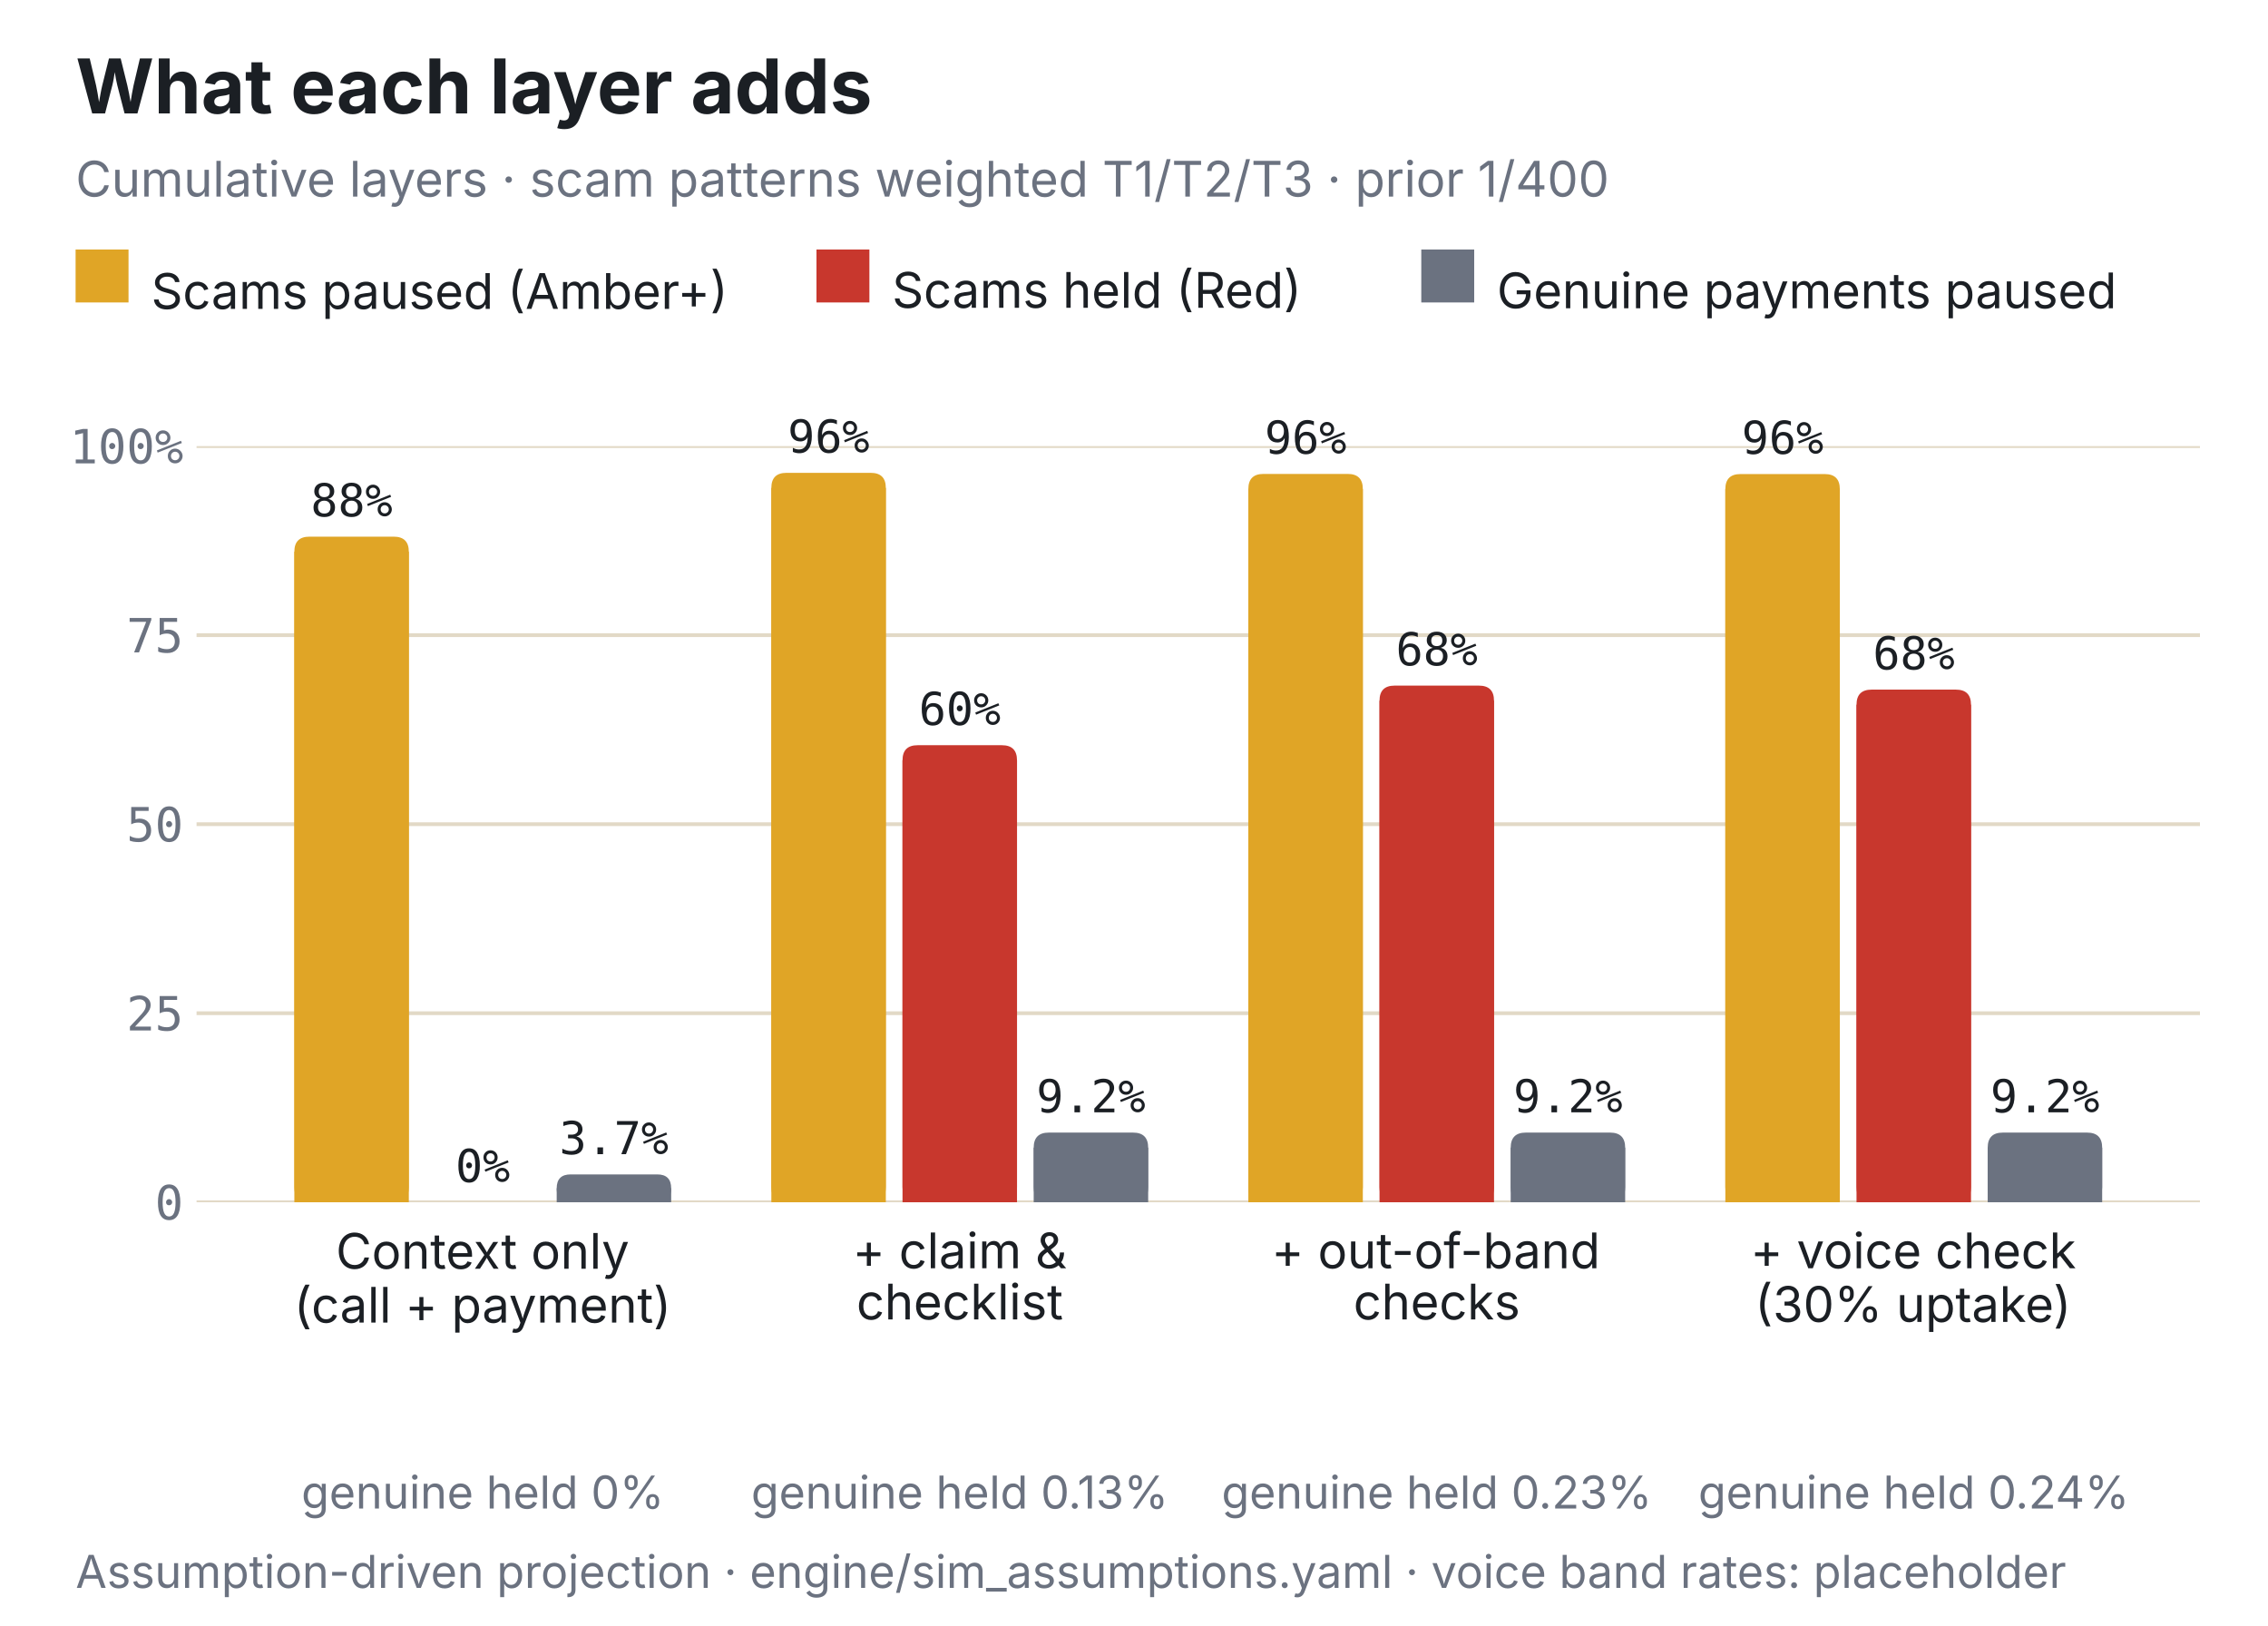
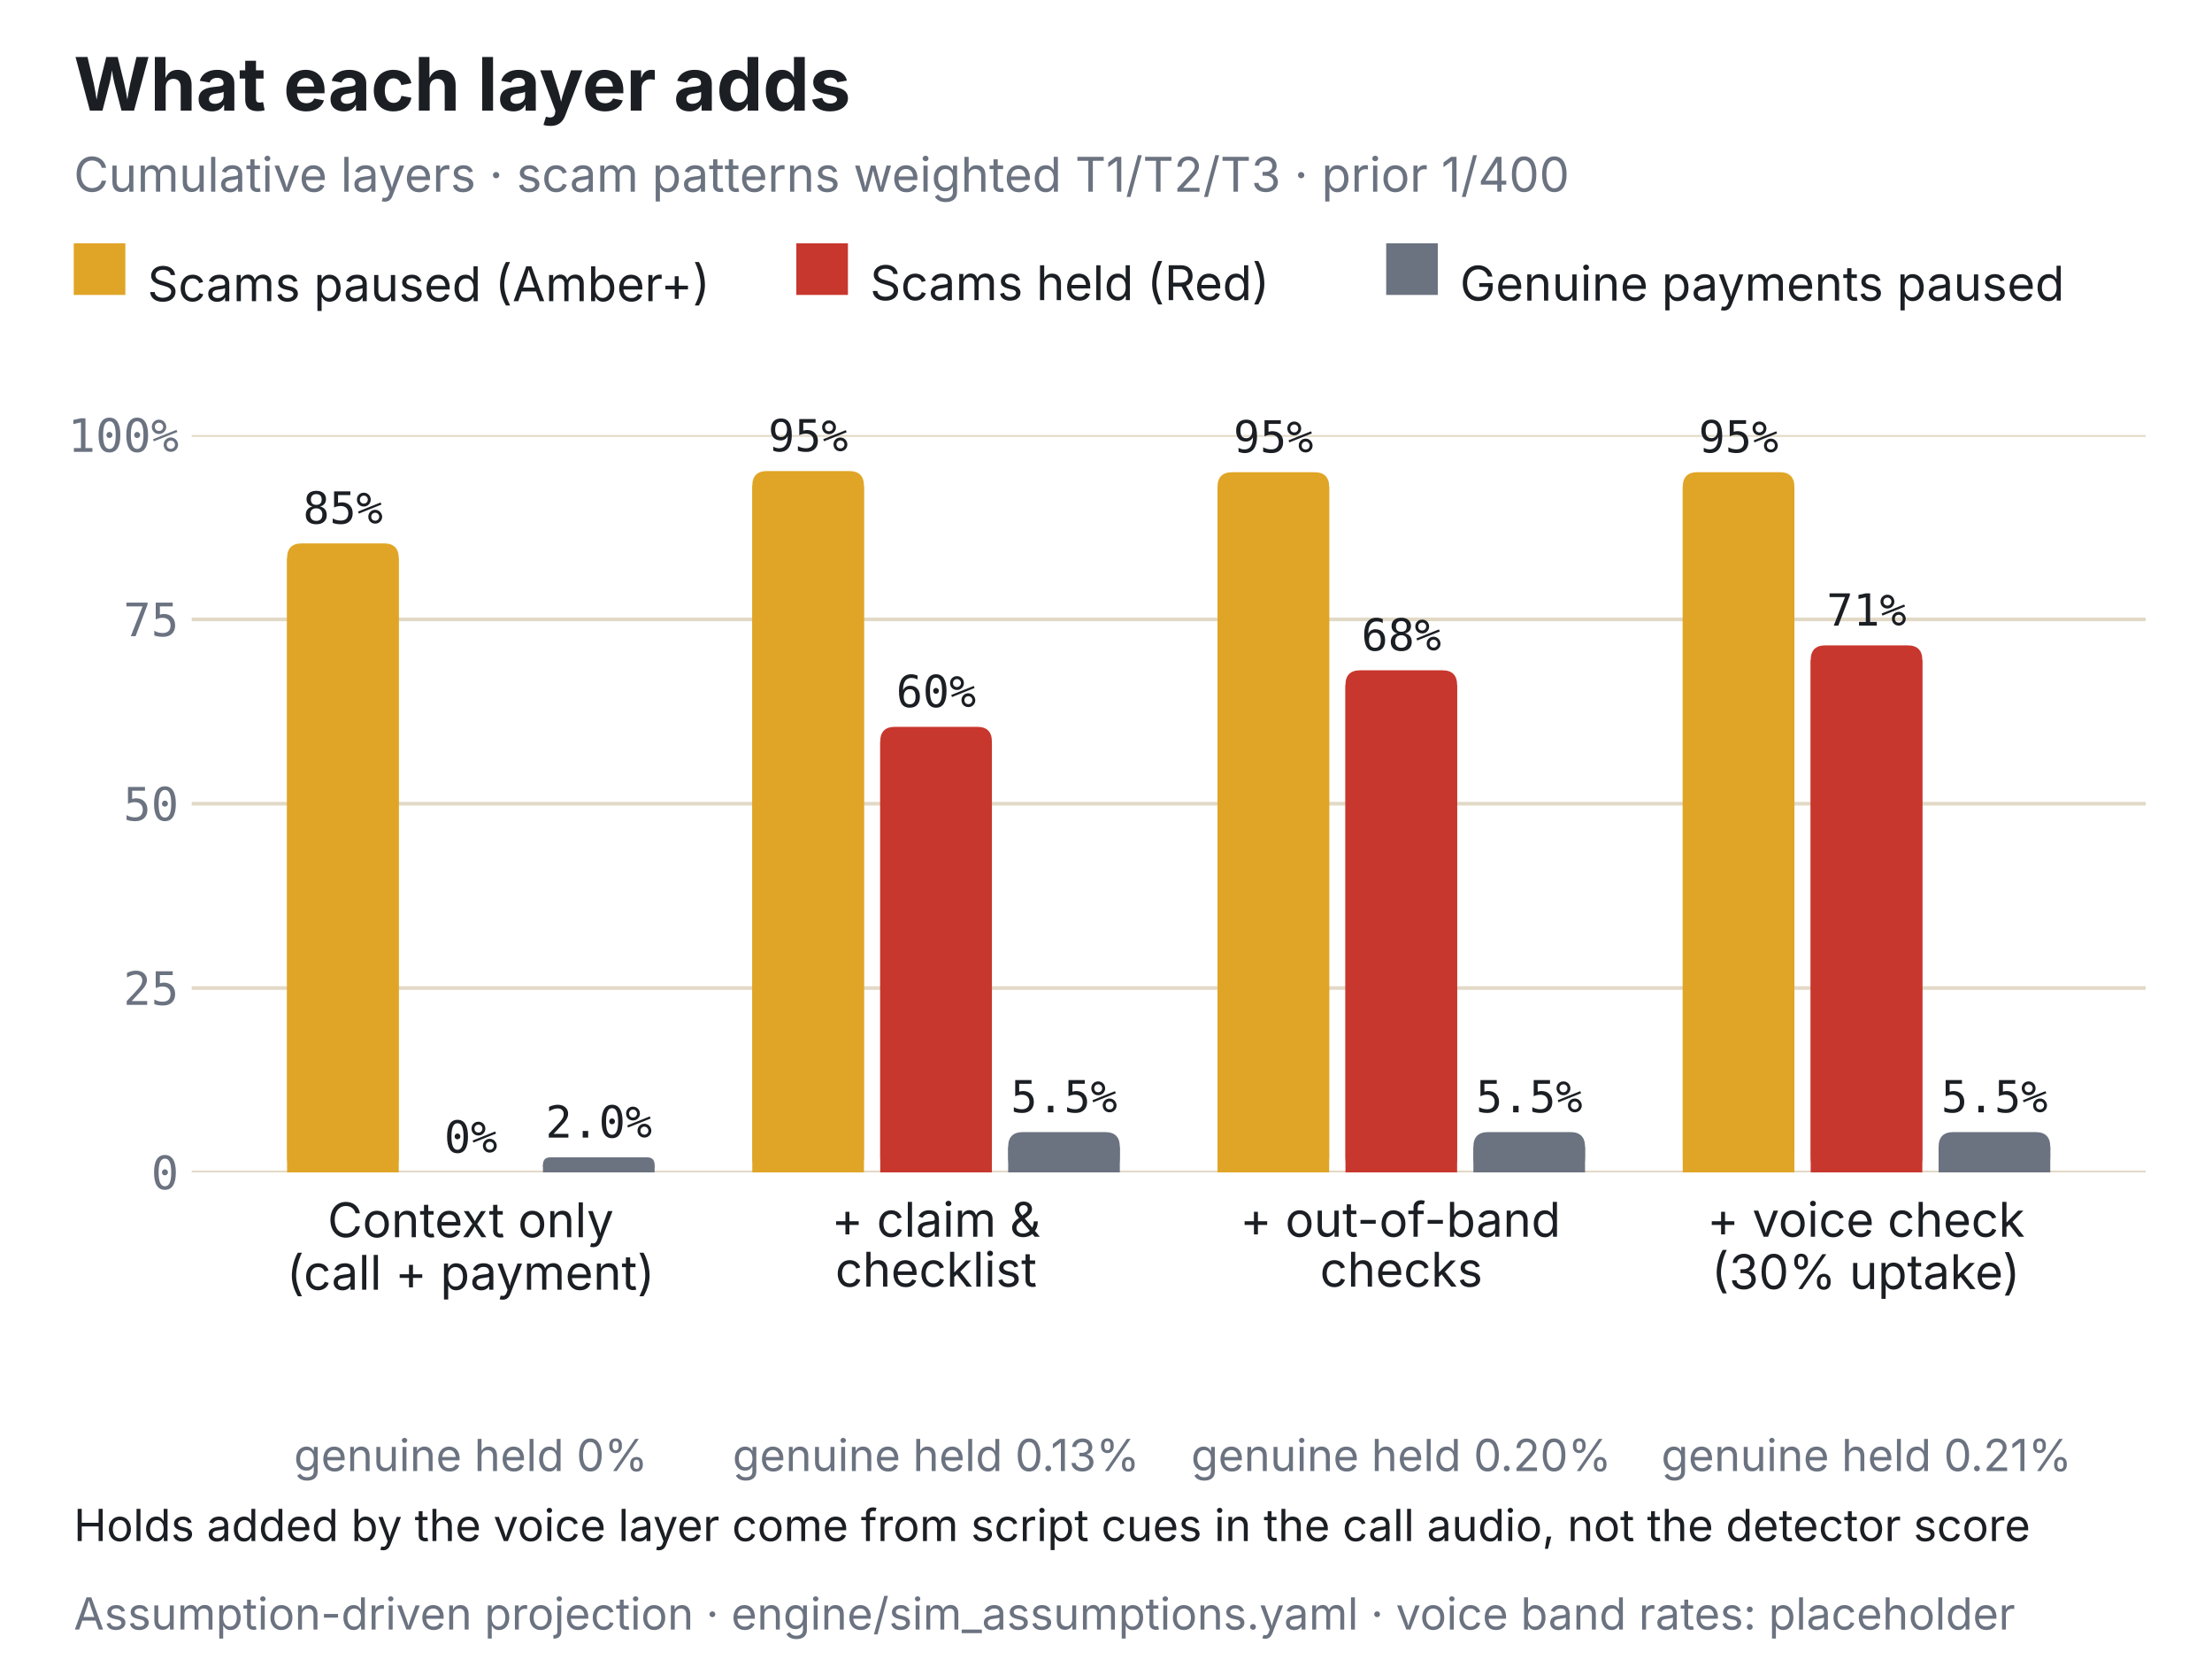
- <svg xmlns="http://www.w3.org/2000/svg" width="600pt" height="430pt" viewBox="0 0 600 430" version="1.1">
+ <svg xmlns="http://www.w3.org/2000/svg" width="600pt" height="452pt" viewBox="0 0 600 452" version="1.1">
  <defs>
    <style type="text/css">*{stroke-linejoin: round; stroke-linecap: butt}</style>
  </defs>
  <g id="figure_1">
    <g id="patch_1">
-       <path d="M 0 430  L 600 430  L 600 0  L 0 0  L 0 430  z " style="fill: none; opacity: 0" />
+       <path d="M 0 452  L 600 452  L 600 0  L 0 0  L 0 452  z " style="fill: none; opacity: 0" />
    </g>
    <g id="axes_1">
      <g id="patch_2">
        <path d="M 52 318  L 582 318  L 582 118  L 52 118  L 52 318  z " style="fill: none" />
      </g>
      <g id="matplotlib.axis_1">
        <g id="xtick_1">
          <g id="line2d_1" />
          <g id="text_1">
            <text style="fill: #1b1f24; font: 13px 'Inter', 'Noto Sans Devanagari', 'DejaVu Sans', 'Bitstream Vera Sans', 'Computer Modern Sans Serif', 'Lucida Grande', 'Verdana', 'Geneva', 'Lucid', 'Arial', 'Helvetica', 'Avant Garde', sans-serif" transform="translate(88.84327 335.5855)">Context only</text>
            <text style="fill: #1b1f24; font: 13px 'Inter', 'Noto Sans Devanagari', 'DejaVu Sans', 'Bitstream Vera Sans', 'Computer Modern Sans Serif', 'Lucida Grande', 'Verdana', 'Geneva', 'Lucid', 'Arial', 'Helvetica', 'Avant Garde', sans-serif" transform="translate(77.77194 349.8309)">(call + payment)</text>
          </g>
        </g>
        <g id="xtick_2">
          <g id="line2d_2" />
          <g id="text_2">
            <text style="fill: #1b1f24; font: 13px 'Inter', 'Noto Sans Devanagari', 'DejaVu Sans', 'Bitstream Vera Sans', 'Computer Modern Sans Serif', 'Lucida Grande', 'Verdana', 'Geneva', 'Lucid', 'Arial', 'Helvetica', 'Avant Garde', sans-serif" transform="translate(225.5566 335.4575)">+ claim &amp;</text>
            <text style="fill: #1b1f24; font: 13px 'Inter', 'Noto Sans Devanagari', 'DejaVu Sans', 'Bitstream Vera Sans', 'Computer Modern Sans Serif', 'Lucida Grande', 'Verdana', 'Geneva', 'Lucid', 'Arial', 'Helvetica', 'Avant Garde', sans-serif" transform="translate(226.5723 348.9864)">checklist</text>
          </g>
        </g>
        <g id="xtick_3">
          <g id="line2d_3" />
          <g id="text_3">
            <text style="fill: #1b1f24; font: 13px 'Inter', 'Noto Sans Devanagari', 'DejaVu Sans', 'Bitstream Vera Sans', 'Computer Modern Sans Serif', 'Lucida Grande', 'Verdana', 'Geneva', 'Lucid', 'Arial', 'Helvetica', 'Avant Garde', sans-serif" transform="translate(336.3645 335.4575)">+ out-of-band</text>
            <text style="fill: #1b1f24; font: 13px 'Inter', 'Noto Sans Devanagari', 'DejaVu Sans', 'Bitstream Vera Sans', 'Computer Modern Sans Serif', 'Lucida Grande', 'Verdana', 'Geneva', 'Lucid', 'Arial', 'Helvetica', 'Avant Garde', sans-serif" transform="translate(358.0379 348.9864)">checks</text>
          </g>
        </g>
        <g id="xtick_4">
          <g id="line2d_4" />
          <g id="text_4">
            <text style="fill: #1b1f24; font: 13px 'Inter', 'Noto Sans Devanagari', 'DejaVu Sans', 'Bitstream Vera Sans', 'Computer Modern Sans Serif', 'Lucida Grande', 'Verdana', 'Geneva', 'Lucid', 'Arial', 'Helvetica', 'Avant Garde', sans-serif" transform="translate(463.0749 335.4575)">+ voice check</text>
            <text style="fill: #1b1f24; font: 13px 'Inter', 'Noto Sans Devanagari', 'DejaVu Sans', 'Bitstream Vera Sans', 'Computer Modern Sans Serif', 'Lucida Grande', 'Verdana', 'Geneva', 'Lucid', 'Arial', 'Helvetica', 'Avant Garde', sans-serif" transform="translate(464.2612 349.6522)">(30% uptake)</text>
          </g>
        </g>
      </g>
      <g id="matplotlib.axis_2">
        <g id="ytick_1">
          <g id="line2d_5">
-             <path d="M 52 318  L 582 318  " clip-path="url(#p993bc12f38)" style="fill: none; stroke: #e2d9c6; stroke-linecap: square" />
+             <path d="M 52 318  L 582 318  " clip-path="url(#pef36af32f4)" style="fill: none; stroke: #e2d9c6; stroke-linecap: square" />
          </g>
          <g id="line2d_6" />
          <g id="text_5">
            <text style="fill: #6b7280; font: 12.5px 'JetBrains Mono', 'DejaVu Sans Mono', 'Bitstream Vera Sans Mono', 'Computer Modern Typewriter', 'Andale Mono', 'Nimbus Mono L', 'Courier New', 'Courier', 'Fixed', 'Terminal', monospace; text-anchor: end" x="48.5" y="322.562" transform="rotate(-0 48.5 322.5625)">0</text>
          </g>
        </g>
        <g id="ytick_2">
          <g id="line2d_7">
-             <path d="M 52 268  L 582 268  " clip-path="url(#p993bc12f38)" style="fill: none; stroke: #e2d9c6; stroke-linecap: square" />
+             <path d="M 52 268  L 582 268  " clip-path="url(#pef36af32f4)" style="fill: none; stroke: #e2d9c6; stroke-linecap: square" />
          </g>
          <g id="line2d_8" />
          <g id="text_6">
            <text style="fill: #6b7280; font: 12.5px 'JetBrains Mono', 'DejaVu Sans Mono', 'Bitstream Vera Sans Mono', 'Computer Modern Typewriter', 'Andale Mono', 'Nimbus Mono L', 'Courier New', 'Courier', 'Fixed', 'Terminal', monospace; text-anchor: end" x="48.5" y="272.562" transform="rotate(-0 48.5 272.5625)">25</text>
          </g>
        </g>
        <g id="ytick_3">
          <g id="line2d_9">
-             <path d="M 52 218  L 582 218  " clip-path="url(#p993bc12f38)" style="fill: none; stroke: #e2d9c6; stroke-linecap: square" />
+             <path d="M 52 218  L 582 218  " clip-path="url(#pef36af32f4)" style="fill: none; stroke: #e2d9c6; stroke-linecap: square" />
          </g>
          <g id="line2d_10" />
          <g id="text_7">
            <text style="fill: #6b7280; font: 12.5px 'JetBrains Mono', 'DejaVu Sans Mono', 'Bitstream Vera Sans Mono', 'Computer Modern Typewriter', 'Andale Mono', 'Nimbus Mono L', 'Courier New', 'Courier', 'Fixed', 'Terminal', monospace; text-anchor: end" x="48.5" y="222.562" transform="rotate(-0 48.5 222.5625)">50</text>
          </g>
        </g>
        <g id="ytick_4">
          <g id="line2d_11">
-             <path d="M 52 168  L 582 168  " clip-path="url(#p993bc12f38)" style="fill: none; stroke: #e2d9c6; stroke-linecap: square" />
+             <path d="M 52 168  L 582 168  " clip-path="url(#pef36af32f4)" style="fill: none; stroke: #e2d9c6; stroke-linecap: square" />
          </g>
          <g id="line2d_12" />
          <g id="text_8">
            <text style="fill: #6b7280; font: 12.5px 'JetBrains Mono', 'DejaVu Sans Mono', 'Bitstream Vera Sans Mono', 'Computer Modern Typewriter', 'Andale Mono', 'Nimbus Mono L', 'Courier New', 'Courier', 'Fixed', 'Terminal', monospace; text-anchor: end" x="48.5" y="172.562" transform="rotate(-0 48.5 172.5625)">75</text>
          </g>
        </g>
        <g id="ytick_5">
          <g id="line2d_13">
-             <path d="M 52 118  L 582 118  " clip-path="url(#p993bc12f38)" style="fill: none; stroke: #e2d9c6; stroke-linecap: square" />
+             <path d="M 52 118  L 582 118  " clip-path="url(#pef36af32f4)" style="fill: none; stroke: #e2d9c6; stroke-linecap: square" />
          </g>
          <g id="line2d_14" />
          <g id="text_9">
            <text style="fill: #6b7280; font: 12.5px 'JetBrains Mono', 'DejaVu Sans Mono', 'Bitstream Vera Sans Mono', 'Computer Modern Typewriter', 'Andale Mono', 'Nimbus Mono L', 'Courier New', 'Courier', 'Fixed', 'Terminal', monospace; text-anchor: end" x="48.5" y="122.562" transform="rotate(-0 48.5 122.5625)">100%</text>
          </g>
        </g>
      </g>
      <g id="patch_3">
-         <path d="M 81.869 318  L 104.155 318  Q 108.155 318 108.155 314  L 108.155 145.946  Q 108.155 141.946 104.155 141.946  L 81.869 141.946  Q 77.869 141.946 77.869 145.946  L 77.869 314  Q 77.869 318 81.869 318  z " clip-path="url(#p993bc12f38)" style="fill: #e0a526" />
+         <path d="M 81.869 318  L 104.155 318  Q 108.155 318 108.155 314  L 108.155 151.394  Q 108.155 147.394 104.155 147.394  L 81.869 147.394  Q 77.869 147.394 77.869 151.394  L 77.869 314  Q 77.869 318 81.869 318  z " clip-path="url(#pef36af32f4)" style="fill: #e0a526" />
      </g>
      <g id="patch_4">
-         <path d="M 77.869 318  L 108.155 318  L 108.155 145.946  L 77.869 145.946  z " clip-path="url(#p993bc12f38)" style="fill: #e0a526" />
+         <path d="M 77.869 318  L 108.155 318  L 108.155 151.394  L 77.869 151.394  z " clip-path="url(#pef36af32f4)" style="fill: #e0a526" />
      </g>
      <g id="text_10">
-         <text style="fill: #1b1f24; font: 12px 'JetBrains Mono', 'DejaVu Sans Mono', 'Bitstream Vera Sans Mono', 'Computer Modern Typewriter', 'Andale Mono', 'Nimbus Mono L', 'Courier New', 'Courier', 'Fixed', 'Terminal', monospace; text-anchor: middle" x="93.012" y="136.586" transform="rotate(-0 93.0119 136.586)">88%</text>
+         <text style="fill: #1b1f24; font: 12px 'JetBrains Mono', 'DejaVu Sans Mono', 'Bitstream Vera Sans Mono', 'Computer Modern Typewriter', 'Andale Mono', 'Nimbus Mono L', 'Courier New', 'Courier', 'Fixed', 'Terminal', monospace; text-anchor: middle" x="93.012" y="142.034" transform="rotate(-0 93.0119 142.034)">85%</text>
      </g>
      <g id="text_11">
        <text style="fill: #1b1f24; font: 12px 'JetBrains Mono', 'DejaVu Sans Mono', 'Bitstream Vera Sans Mono', 'Computer Modern Typewriter', 'Andale Mono', 'Nimbus Mono L', 'Courier New', 'Courier', 'Fixed', 'Terminal', monospace; text-anchor: middle" x="127.714" y="312.64" transform="rotate(-0 127.7143 312.64)">0%</text>
      </g>
      <g id="patch_5">
-         <path d="M 150.958 318  L 173.876 318  Q 177.56 318 177.56 314.316  L 177.56 314.316  Q 177.56 310.632 173.876 310.632  L 150.958 310.632  Q 147.274 310.632 147.274 314.316  L 147.274 314.316  Q 147.274 318 150.958 318  z " clip-path="url(#p993bc12f38)" style="fill: #6b7280" />
+         <path d="M 149.317 318  L 175.517 318  Q 177.56 318 177.56 315.957  L 177.56 315.957  Q 177.56 313.914 175.517 313.914  L 149.317 313.914  Q 147.274 313.914 147.274 315.957  L 147.274 315.957  Q 147.274 318 149.317 318  z " clip-path="url(#pef36af32f4)" style="fill: #6b7280" />
      </g>
      <g id="patch_6">
-         <path d="M 147.274 318  L 177.56 318  L 177.56 314.316  L 147.274 314.316  z " clip-path="url(#p993bc12f38)" style="fill: #6b7280" />
+         <path d="M 147.274 318  L 177.56 318  L 177.56 315.957  L 147.274 315.957  z " clip-path="url(#pef36af32f4)" style="fill: #6b7280" />
      </g>
      <g id="text_12">
-         <text style="fill: #1b1f24; font: 12px 'JetBrains Mono', 'DejaVu Sans Mono', 'Bitstream Vera Sans Mono', 'Computer Modern Typewriter', 'Andale Mono', 'Nimbus Mono L', 'Courier New', 'Courier', 'Fixed', 'Terminal', monospace; text-anchor: middle" x="162.417" y="305.272" transform="rotate(-0 162.4167 305.272)">3.7%</text>
+         <text style="fill: #1b1f24; font: 12px 'JetBrains Mono', 'DejaVu Sans Mono', 'Bitstream Vera Sans Mono', 'Computer Modern Typewriter', 'Andale Mono', 'Nimbus Mono L', 'Courier New', 'Courier', 'Fixed', 'Terminal', monospace; text-anchor: middle" x="162.417" y="308.554" transform="rotate(-0 162.4167 308.554)">2.0%</text>
      </g>
      <g id="text_13">
        <text style="fill: #6b7280; font: 12px 'Inter', 'Noto Sans Devanagari', 'DejaVu Sans', 'Bitstream Vera Sans', 'Computer Modern Sans Serif', 'Lucida Grande', 'Verdana', 'Geneva', 'Lucid', 'Arial', 'Helvetica', 'Avant Garde', sans-serif; text-anchor: middle" x="127.714" y="399.017" transform="rotate(-0 127.7143 399.0169)">genuine held 0%</text>
      </g>
      <g id="patch_7">
-         <path d="M 208.06 318  L 230.345 318  Q 234.345 318 234.345 314  L 234.345 129.068  Q 234.345 125.068 230.345 125.068  L 208.06 125.068  Q 204.06 125.068 204.06 129.068  L 204.06 314  Q 204.06 318 208.06 318  z " clip-path="url(#p993bc12f38)" style="fill: #e0a526" />
+         <path d="M 208.06 318  L 230.345 318  Q 234.345 318 234.345 314  L 234.345 131.772  Q 234.345 127.772 230.345 127.772  L 208.06 127.772  Q 204.06 127.772 204.06 131.772  L 204.06 314  Q 204.06 318 208.06 318  z " clip-path="url(#pef36af32f4)" style="fill: #e0a526" />
      </g>
      <g id="patch_8">
-         <path d="M 204.06 318  L 234.345 318  L 234.345 129.068  L 204.06 129.068  z " clip-path="url(#p993bc12f38)" style="fill: #e0a526" />
+         <path d="M 204.06 318  L 234.345 318  L 234.345 131.772  L 204.06 131.772  z " clip-path="url(#pef36af32f4)" style="fill: #e0a526" />
      </g>
      <g id="text_14">
-         <text style="fill: #1b1f24; font: 12px 'JetBrains Mono', 'DejaVu Sans Mono', 'Bitstream Vera Sans Mono', 'Computer Modern Typewriter', 'Andale Mono', 'Nimbus Mono L', 'Courier New', 'Courier', 'Fixed', 'Terminal', monospace; text-anchor: middle" x="219.202" y="119.708" transform="rotate(-0 219.2024 119.708)">96%</text>
+         <text style="fill: #1b1f24; font: 12px 'JetBrains Mono', 'DejaVu Sans Mono', 'Bitstream Vera Sans Mono', 'Computer Modern Typewriter', 'Andale Mono', 'Nimbus Mono L', 'Courier New', 'Courier', 'Fixed', 'Terminal', monospace; text-anchor: middle" x="219.202" y="122.412" transform="rotate(-0 219.2024 122.412)">95%</text>
      </g>
      <g id="patch_9">
-         <path d="M 242.762 318  L 265.048 318  Q 269.048 318 269.048 314  L 269.048 201.11  Q 269.048 197.11 265.048 197.11  L 242.762 197.11  Q 238.762 197.11 238.762 201.11  L 238.762 314  Q 238.762 318 242.762 318  z " clip-path="url(#p993bc12f38)" style="fill: #c8372d" />
+         <path d="M 242.762 318  L 265.048 318  Q 269.048 318 269.048 314  L 269.048 201.148  Q 269.048 197.148 265.048 197.148  L 242.762 197.148  Q 238.762 197.148 238.762 201.148  L 238.762 314  Q 238.762 318 242.762 318  z " clip-path="url(#pef36af32f4)" style="fill: #c8372d" />
      </g>
      <g id="patch_10">
-         <path d="M 238.762 318  L 269.048 318  L 269.048 201.11  L 238.762 201.11  z " clip-path="url(#p993bc12f38)" style="fill: #c8372d" />
+         <path d="M 238.762 318  L 269.048 318  L 269.048 201.148  L 238.762 201.148  z " clip-path="url(#pef36af32f4)" style="fill: #c8372d" />
      </g>
      <g id="text_15">
-         <text style="fill: #1b1f24; font: 12px 'JetBrains Mono', 'DejaVu Sans Mono', 'Bitstream Vera Sans Mono', 'Computer Modern Typewriter', 'Andale Mono', 'Nimbus Mono L', 'Courier New', 'Courier', 'Fixed', 'Terminal', monospace; text-anchor: middle" x="253.905" y="191.75" transform="rotate(-0 253.9048 191.75)">60%</text>
+         <text style="fill: #1b1f24; font: 12px 'JetBrains Mono', 'DejaVu Sans Mono', 'Bitstream Vera Sans Mono', 'Computer Modern Typewriter', 'Andale Mono', 'Nimbus Mono L', 'Courier New', 'Courier', 'Fixed', 'Terminal', monospace; text-anchor: middle" x="253.905" y="191.788" transform="rotate(-0 253.9048 191.788)">60%</text>
      </g>
      <g id="patch_11">
-         <path d="M 277.464 318  L 299.75 318  Q 303.75 318 303.75 314  L 303.75 303.572  Q 303.75 299.572 299.75 299.572  L 277.464 299.572  Q 273.464 299.572 273.464 303.572  L 273.464 314  Q 273.464 318 277.464 318  z " clip-path="url(#p993bc12f38)" style="fill: #6b7280" />
+         <path d="M 277.464 318  L 299.75 318  Q 303.75 318 303.75 314  L 303.75 311.07  Q 303.75 307.07 299.75 307.07  L 277.464 307.07  Q 273.464 307.07 273.464 311.07  L 273.464 314  Q 273.464 318 277.464 318  z " clip-path="url(#pef36af32f4)" style="fill: #6b7280" />
      </g>
      <g id="patch_12">
-         <path d="M 273.464 318  L 303.75 318  L 303.75 303.572  L 273.464 303.572  z " clip-path="url(#p993bc12f38)" style="fill: #6b7280" />
+         <path d="M 273.464 318  L 303.75 318  L 303.75 311.07  L 273.464 311.07  z " clip-path="url(#pef36af32f4)" style="fill: #6b7280" />
      </g>
      <g id="text_16">
-         <text style="fill: #1b1f24; font: 12px 'JetBrains Mono', 'DejaVu Sans Mono', 'Bitstream Vera Sans Mono', 'Computer Modern Typewriter', 'Andale Mono', 'Nimbus Mono L', 'Courier New', 'Courier', 'Fixed', 'Terminal', monospace; text-anchor: middle" x="288.607" y="294.212" transform="rotate(-0 288.6071 294.212)">9.2%</text>
+         <text style="fill: #1b1f24; font: 12px 'JetBrains Mono', 'DejaVu Sans Mono', 'Bitstream Vera Sans Mono', 'Computer Modern Typewriter', 'Andale Mono', 'Nimbus Mono L', 'Courier New', 'Courier', 'Fixed', 'Terminal', monospace; text-anchor: middle" x="288.607" y="301.71" transform="rotate(-0 288.6071 301.71)">5.5%</text>
      </g>
      <g id="text_17">
        <text style="fill: #6b7280; font: 12px 'Inter', 'Noto Sans Devanagari', 'DejaVu Sans', 'Bitstream Vera Sans', 'Computer Modern Sans Serif', 'Lucida Grande', 'Verdana', 'Geneva', 'Lucid', 'Arial', 'Helvetica', 'Avant Garde', sans-serif; text-anchor: middle" x="253.905" y="399.017" transform="rotate(-0 253.9048 399.0169)">genuine held 0.13%</text>
      </g>
      <g id="patch_13">
-         <path d="M 334.25 318  L 356.536 318  Q 360.536 318 360.536 314  L 360.536 129.354  Q 360.536 125.354 356.536 125.354  L 334.25 125.354  Q 330.25 125.354 330.25 129.354  L 330.25 314  Q 330.25 318 334.25 318  z " clip-path="url(#p993bc12f38)" style="fill: #e0a526" />
+         <path d="M 334.25 318  L 356.536 318  Q 360.536 318 360.536 314  L 360.536 132.084  Q 360.536 128.084 356.536 128.084  L 334.25 128.084  Q 330.25 128.084 330.25 132.084  L 330.25 314  Q 330.25 318 334.25 318  z " clip-path="url(#pef36af32f4)" style="fill: #e0a526" />
      </g>
      <g id="patch_14">
-         <path d="M 330.25 318  L 360.536 318  L 360.536 129.354  L 330.25 129.354  z " clip-path="url(#p993bc12f38)" style="fill: #e0a526" />
+         <path d="M 330.25 318  L 360.536 318  L 360.536 132.084  L 330.25 132.084  z " clip-path="url(#pef36af32f4)" style="fill: #e0a526" />
      </g>
      <g id="text_18">
-         <text style="fill: #1b1f24; font: 12px 'JetBrains Mono', 'DejaVu Sans Mono', 'Bitstream Vera Sans Mono', 'Computer Modern Typewriter', 'Andale Mono', 'Nimbus Mono L', 'Courier New', 'Courier', 'Fixed', 'Terminal', monospace; text-anchor: middle" x="345.393" y="119.994" transform="rotate(-0 345.3929 119.994)">96%</text>
+         <text style="fill: #1b1f24; font: 12px 'JetBrains Mono', 'DejaVu Sans Mono', 'Bitstream Vera Sans Mono', 'Computer Modern Typewriter', 'Andale Mono', 'Nimbus Mono L', 'Courier New', 'Courier', 'Fixed', 'Terminal', monospace; text-anchor: middle" x="345.393" y="122.724" transform="rotate(-0 345.3929 122.724)">95%</text>
      </g>
      <g id="patch_15">
-         <path d="M 368.952 318  L 391.238 318  Q 395.238 318 395.238 314  L 395.238 185.346  Q 395.238 181.346 391.238 181.346  L 368.952 181.346  Q 364.952 181.346 364.952 185.346  L 364.952 314  Q 364.952 318 368.952 318  z " clip-path="url(#p993bc12f38)" style="fill: #c8372d" />
+         <path d="M 368.952 318  L 391.238 318  Q 395.238 318 395.238 314  L 395.238 185.812  Q 395.238 181.812 391.238 181.812  L 368.952 181.812  Q 364.952 181.812 364.952 185.812  L 364.952 314  Q 364.952 318 368.952 318  z " clip-path="url(#pef36af32f4)" style="fill: #c8372d" />
      </g>
      <g id="patch_16">
-         <path d="M 364.952 318  L 395.238 318  L 395.238 185.346  L 364.952 185.346  z " clip-path="url(#p993bc12f38)" style="fill: #c8372d" />
+         <path d="M 364.952 318  L 395.238 318  L 395.238 185.812  L 364.952 185.812  z " clip-path="url(#pef36af32f4)" style="fill: #c8372d" />
      </g>
      <g id="text_19">
-         <text style="fill: #1b1f24; font: 12px 'JetBrains Mono', 'DejaVu Sans Mono', 'Bitstream Vera Sans Mono', 'Computer Modern Typewriter', 'Andale Mono', 'Nimbus Mono L', 'Courier New', 'Courier', 'Fixed', 'Terminal', monospace; text-anchor: middle" x="380.095" y="175.986" transform="rotate(-0 380.0952 175.986)">68%</text>
+         <text style="fill: #1b1f24; font: 12px 'JetBrains Mono', 'DejaVu Sans Mono', 'Bitstream Vera Sans Mono', 'Computer Modern Typewriter', 'Andale Mono', 'Nimbus Mono L', 'Courier New', 'Courier', 'Fixed', 'Terminal', monospace; text-anchor: middle" x="380.095" y="176.452" transform="rotate(-0 380.0952 176.452)">68%</text>
      </g>
      <g id="patch_17">
-         <path d="M 403.655 318  L 425.94 318  Q 429.94 318 429.94 314  L 429.94 303.572  Q 429.94 299.572 425.94 299.572  L 403.655 299.572  Q 399.655 299.572 399.655 303.572  L 399.655 314  Q 399.655 318 403.655 318  z " clip-path="url(#p993bc12f38)" style="fill: #6b7280" />
+         <path d="M 403.655 318  L 425.94 318  Q 429.94 318 429.94 314  L 429.94 311.07  Q 429.94 307.07 425.94 307.07  L 403.655 307.07  Q 399.655 307.07 399.655 311.07  L 399.655 314  Q 399.655 318 403.655 318  z " clip-path="url(#pef36af32f4)" style="fill: #6b7280" />
      </g>
      <g id="patch_18">
-         <path d="M 399.655 318  L 429.94 318  L 429.94 303.572  L 399.655 303.572  z " clip-path="url(#p993bc12f38)" style="fill: #6b7280" />
+         <path d="M 399.655 318  L 429.94 318  L 429.94 311.07  L 399.655 311.07  z " clip-path="url(#pef36af32f4)" style="fill: #6b7280" />
      </g>
      <g id="text_20">
-         <text style="fill: #1b1f24; font: 12px 'JetBrains Mono', 'DejaVu Sans Mono', 'Bitstream Vera Sans Mono', 'Computer Modern Typewriter', 'Andale Mono', 'Nimbus Mono L', 'Courier New', 'Courier', 'Fixed', 'Terminal', monospace; text-anchor: middle" x="414.798" y="294.212" transform="rotate(-0 414.7976 294.212)">9.2%</text>
+         <text style="fill: #1b1f24; font: 12px 'JetBrains Mono', 'DejaVu Sans Mono', 'Bitstream Vera Sans Mono', 'Computer Modern Typewriter', 'Andale Mono', 'Nimbus Mono L', 'Courier New', 'Courier', 'Fixed', 'Terminal', monospace; text-anchor: middle" x="414.798" y="301.71" transform="rotate(-0 414.7976 301.71)">5.5%</text>
      </g>
      <g id="text_21">
-         <text style="fill: #6b7280; font: 12px 'Inter', 'Noto Sans Devanagari', 'DejaVu Sans', 'Bitstream Vera Sans', 'Computer Modern Sans Serif', 'Lucida Grande', 'Verdana', 'Geneva', 'Lucid', 'Arial', 'Helvetica', 'Avant Garde', sans-serif; text-anchor: middle" x="380.095" y="399.017" transform="rotate(-0 380.0952 399.0169)">genuine held 0.23%</text>
+         <text style="fill: #6b7280; font: 12px 'Inter', 'Noto Sans Devanagari', 'DejaVu Sans', 'Bitstream Vera Sans', 'Computer Modern Sans Serif', 'Lucida Grande', 'Verdana', 'Geneva', 'Lucid', 'Arial', 'Helvetica', 'Avant Garde', sans-serif; text-anchor: middle" x="380.095" y="399.017" transform="rotate(-0 380.0952 399.0169)">genuine held 0.20%</text>
      </g>
      <g id="patch_19">
-         <path d="M 460.44 318  L 482.726 318  Q 486.726 318 486.726 314  L 486.726 129.39  Q 486.726 125.39 482.726 125.39  L 460.44 125.39  Q 456.44 125.39 456.44 129.39  L 456.44 314  Q 456.44 318 460.44 318  z " clip-path="url(#p993bc12f38)" style="fill: #e0a526" />
+         <path d="M 460.44 318  L 482.726 318  Q 486.726 318 486.726 314  L 486.726 132.076  Q 486.726 128.076 482.726 128.076  L 460.44 128.076  Q 456.44 128.076 456.44 132.076  L 456.44 314  Q 456.44 318 460.44 318  z " clip-path="url(#pef36af32f4)" style="fill: #e0a526" />
      </g>
      <g id="patch_20">
-         <path d="M 456.44 318  L 486.726 318  L 486.726 129.39  L 456.44 129.39  z " clip-path="url(#p993bc12f38)" style="fill: #e0a526" />
+         <path d="M 456.44 318  L 486.726 318  L 486.726 132.076  L 456.44 132.076  z " clip-path="url(#pef36af32f4)" style="fill: #e0a526" />
      </g>
      <g id="text_22">
-         <text style="fill: #1b1f24; font: 12px 'JetBrains Mono', 'DejaVu Sans Mono', 'Bitstream Vera Sans Mono', 'Computer Modern Typewriter', 'Andale Mono', 'Nimbus Mono L', 'Courier New', 'Courier', 'Fixed', 'Terminal', monospace; text-anchor: middle" x="471.583" y="120.03" transform="rotate(-0 471.5833 120.03)">96%</text>
+         <text style="fill: #1b1f24; font: 12px 'JetBrains Mono', 'DejaVu Sans Mono', 'Bitstream Vera Sans Mono', 'Computer Modern Typewriter', 'Andale Mono', 'Nimbus Mono L', 'Courier New', 'Courier', 'Fixed', 'Terminal', monospace; text-anchor: middle" x="471.583" y="122.716" transform="rotate(-0 471.5833 122.716)">95%</text>
      </g>
      <g id="patch_21">
-         <path d="M 495.143 318  L 517.429 318  Q 521.429 318 521.429 314  L 521.429 186.406  Q 521.429 182.406 517.429 182.406  L 495.143 182.406  Q 491.143 182.406 491.143 186.406  L 491.143 314  Q 491.143 318 495.143 318  z " clip-path="url(#p993bc12f38)" style="fill: #c8372d" />
+         <path d="M 495.143 318  L 517.429 318  Q 521.429 318 521.429 314  L 521.429 179.054  Q 521.429 175.054 517.429 175.054  L 495.143 175.054  Q 491.143 175.054 491.143 179.054  L 491.143 314  Q 491.143 318 495.143 318  z " clip-path="url(#pef36af32f4)" style="fill: #c8372d" />
      </g>
      <g id="patch_22">
-         <path d="M 491.143 318  L 521.429 318  L 521.429 186.406  L 491.143 186.406  z " clip-path="url(#p993bc12f38)" style="fill: #c8372d" />
+         <path d="M 491.143 318  L 521.429 318  L 521.429 179.054  L 491.143 179.054  z " clip-path="url(#pef36af32f4)" style="fill: #c8372d" />
      </g>
      <g id="text_23">
-         <text style="fill: #1b1f24; font: 12px 'JetBrains Mono', 'DejaVu Sans Mono', 'Bitstream Vera Sans Mono', 'Computer Modern Typewriter', 'Andale Mono', 'Nimbus Mono L', 'Courier New', 'Courier', 'Fixed', 'Terminal', monospace; text-anchor: middle" x="506.286" y="177.046" transform="rotate(-0 506.2857 177.046)">68%</text>
+         <text style="fill: #1b1f24; font: 12px 'JetBrains Mono', 'DejaVu Sans Mono', 'Bitstream Vera Sans Mono', 'Computer Modern Typewriter', 'Andale Mono', 'Nimbus Mono L', 'Courier New', 'Courier', 'Fixed', 'Terminal', monospace; text-anchor: middle" x="506.286" y="169.694" transform="rotate(-0 506.2857 169.694)">71%</text>
      </g>
      <g id="patch_23">
-         <path d="M 529.845 318  L 552.131 318  Q 556.131 318 556.131 314  L 556.131 303.572  Q 556.131 299.572 552.131 299.572  L 529.845 299.572  Q 525.845 299.572 525.845 303.572  L 525.845 314  Q 525.845 318 529.845 318  z " clip-path="url(#p993bc12f38)" style="fill: #6b7280" />
+         <path d="M 529.845 318  L 552.131 318  Q 556.131 318 556.131 314  L 556.131 311.07  Q 556.131 307.07 552.131 307.07  L 529.845 307.07  Q 525.845 307.07 525.845 311.07  L 525.845 314  Q 525.845 318 529.845 318  z " clip-path="url(#pef36af32f4)" style="fill: #6b7280" />
      </g>
      <g id="patch_24">
-         <path d="M 525.845 318  L 556.131 318  L 556.131 303.572  L 525.845 303.572  z " clip-path="url(#p993bc12f38)" style="fill: #6b7280" />
+         <path d="M 525.845 318  L 556.131 318  L 556.131 311.07  L 525.845 311.07  z " clip-path="url(#pef36af32f4)" style="fill: #6b7280" />
      </g>
      <g id="text_24">
-         <text style="fill: #1b1f24; font: 12px 'JetBrains Mono', 'DejaVu Sans Mono', 'Bitstream Vera Sans Mono', 'Computer Modern Typewriter', 'Andale Mono', 'Nimbus Mono L', 'Courier New', 'Courier', 'Fixed', 'Terminal', monospace; text-anchor: middle" x="540.988" y="294.212" transform="rotate(-0 540.9881 294.212)">9.2%</text>
+         <text style="fill: #1b1f24; font: 12px 'JetBrains Mono', 'DejaVu Sans Mono', 'Bitstream Vera Sans Mono', 'Computer Modern Typewriter', 'Andale Mono', 'Nimbus Mono L', 'Courier New', 'Courier', 'Fixed', 'Terminal', monospace; text-anchor: middle" x="540.988" y="301.71" transform="rotate(-0 540.9881 301.71)">5.5%</text>
      </g>
      <g id="text_25">
-         <text style="fill: #6b7280; font: 12px 'Inter', 'Noto Sans Devanagari', 'DejaVu Sans', 'Bitstream Vera Sans', 'Computer Modern Sans Serif', 'Lucida Grande', 'Verdana', 'Geneva', 'Lucid', 'Arial', 'Helvetica', 'Avant Garde', sans-serif; text-anchor: middle" x="506.286" y="399.017" transform="rotate(-0 506.2857 399.0169)">genuine held 0.24%</text>
+         <text style="fill: #6b7280; font: 12px 'Inter', 'Noto Sans Devanagari', 'DejaVu Sans', 'Bitstream Vera Sans', 'Computer Modern Sans Serif', 'Lucida Grande', 'Verdana', 'Geneva', 'Lucid', 'Arial', 'Helvetica', 'Avant Garde', sans-serif; text-anchor: middle" x="506.286" y="399.017" transform="rotate(-0 506.2857 399.0169)">genuine held 0.21%</text>
      </g>
    </g>
    <g id="patch_25">
      <path d="M 20 80  L 34 80  L 34 66  L 20 66  z " style="fill: #e0a526" />
    </g>
    <g id="patch_26">
      <path d="M 216 80  L 230 80  L 230 66  L 216 66  z " style="fill: #c8372d" />
    </g>
    <g id="patch_27">
      <path d="M 376 80  L 390 80  L 390 66  L 376 66  z " style="fill: #6b7280" />
    </g>
    <g id="text_26">
      <text style="fill: #1b1f24; font: 700 20px 'Space Grotesk', 'Space Grotesk Light', 'Inter', 'DejaVu Sans', 'Bitstream Vera Sans', 'Computer Modern Sans Serif', 'Lucida Grande', 'Verdana', 'Geneva', 'Lucid', 'Arial', 'Helvetica', 'Avant Garde', sans-serif; text-anchor: start" x="20" y="30" transform="rotate(-0 20 30)">What each layer adds</text>
    </g>
    <g id="text_27">
      <text style="fill: #6b7280; font: 13px 'Inter', 'Noto Sans Devanagari', 'DejaVu Sans', 'Bitstream Vera Sans', 'Computer Modern Sans Serif', 'Lucida Grande', 'Verdana', 'Geneva', 'Lucid', 'Arial', 'Helvetica', 'Avant Garde', sans-serif; text-anchor: start" x="20" y="52" transform="rotate(-0 20 52)">Cumulative layers · scam patterns weighted T1/T2/T3 · prior 1/400</text>
    </g>
    <g id="text_28">
      <text style="fill: #1b1f24; font: 13px 'Inter', 'Noto Sans Devanagari', 'DejaVu Sans', 'Bitstream Vera Sans', 'Computer Modern Sans Serif', 'Lucida Grande', 'Verdana', 'Geneva', 'Lucid', 'Arial', 'Helvetica', 'Avant Garde', sans-serif; text-anchor: start" x="40" y="81.692" transform="rotate(-0 40 81.6918)">Scams paused (Amber+)</text>
    </g>
    <g id="text_29">
      <text style="fill: #1b1f24; font: 13px 'Inter', 'Noto Sans Devanagari', 'DejaVu Sans', 'Bitstream Vera Sans', 'Computer Modern Sans Serif', 'Lucida Grande', 'Verdana', 'Geneva', 'Lucid', 'Arial', 'Helvetica', 'Avant Garde', sans-serif; text-anchor: start" x="236" y="81.402" transform="rotate(-0 236 81.40234)">Scams held (Red)</text>
    </g>
    <g id="text_30">
      <text style="fill: #1b1f24; font: 13px 'Inter', 'Noto Sans Devanagari', 'DejaVu Sans', 'Bitstream Vera Sans', 'Computer Modern Sans Serif', 'Lucida Grande', 'Verdana', 'Geneva', 'Lucid', 'Arial', 'Helvetica', 'Avant Garde', sans-serif; text-anchor: start" x="396" y="81.532" transform="rotate(-0 396 81.53234)">Genuine payments paused</text>
    </g>
    <g id="text_31">
-       <text style="fill: #6b7280; font: 12px 'Inter', 'Noto Sans Devanagari', 'DejaVu Sans', 'Bitstream Vera Sans', 'Computer Modern Sans Serif', 'Lucida Grande', 'Verdana', 'Geneva', 'Lucid', 'Arial', 'Helvetica', 'Avant Garde', sans-serif; text-anchor: start" x="20" y="420" transform="rotate(-0 20 420)">Assumption-driven projection · engine/sim_assumptions.yaml · voice band rates: placeholder</text>
+       <text style="fill: #1b1f24; font: 12px 'Inter', 'Noto Sans Devanagari', 'DejaVu Sans', 'Bitstream Vera Sans', 'Computer Modern Sans Serif', 'Lucida Grande', 'Verdana', 'Geneva', 'Lucid', 'Arial', 'Helvetica', 'Avant Garde', sans-serif; text-anchor: start" x="20" y="418" transform="rotate(-0 20 418)">Holds added by the voice layer come from script cues in the call audio, not the detector score</text>
+     </g>
+     <g id="text_32">
+       <text style="fill: #6b7280; font: 12px 'Inter', 'Noto Sans Devanagari', 'DejaVu Sans', 'Bitstream Vera Sans', 'Computer Modern Sans Serif', 'Lucida Grande', 'Verdana', 'Geneva', 'Lucid', 'Arial', 'Helvetica', 'Avant Garde', sans-serif; text-anchor: start" x="20" y="442" transform="rotate(-0 20 442)">Assumption-driven projection · engine/sim_assumptions.yaml · voice band rates: placeholder</text>
    </g>
  </g>
  <defs>
-     <clipPath id="p993bc12f38">
+     <clipPath id="pef36af32f4">
      <rect x="52" y="118" width="530" height="200" />
    </clipPath>
  </defs>
</svg>
